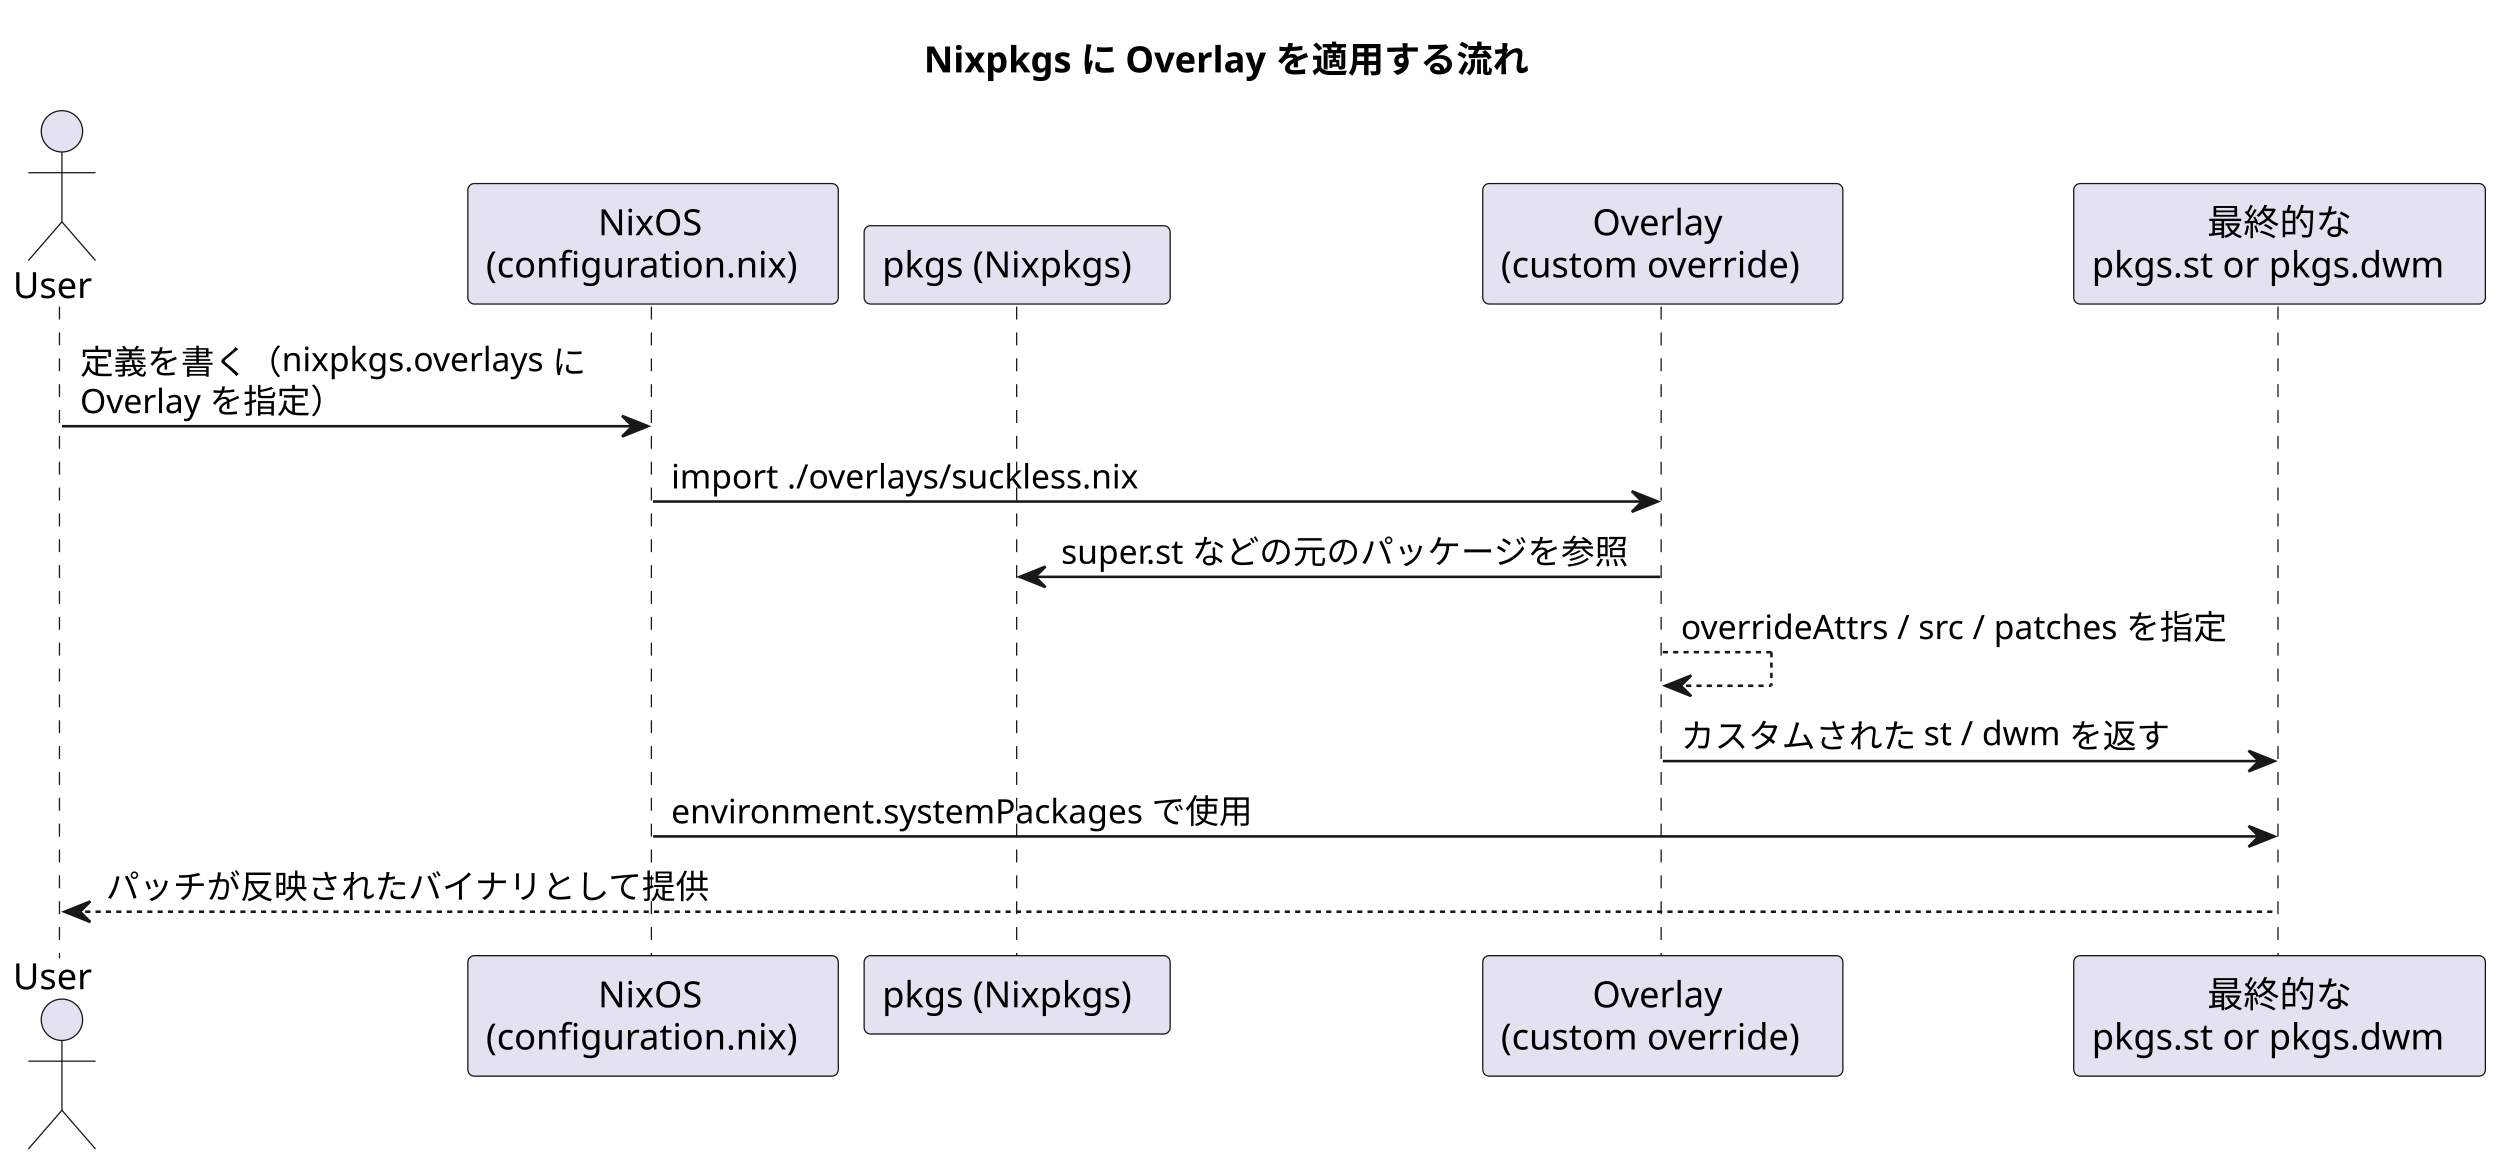
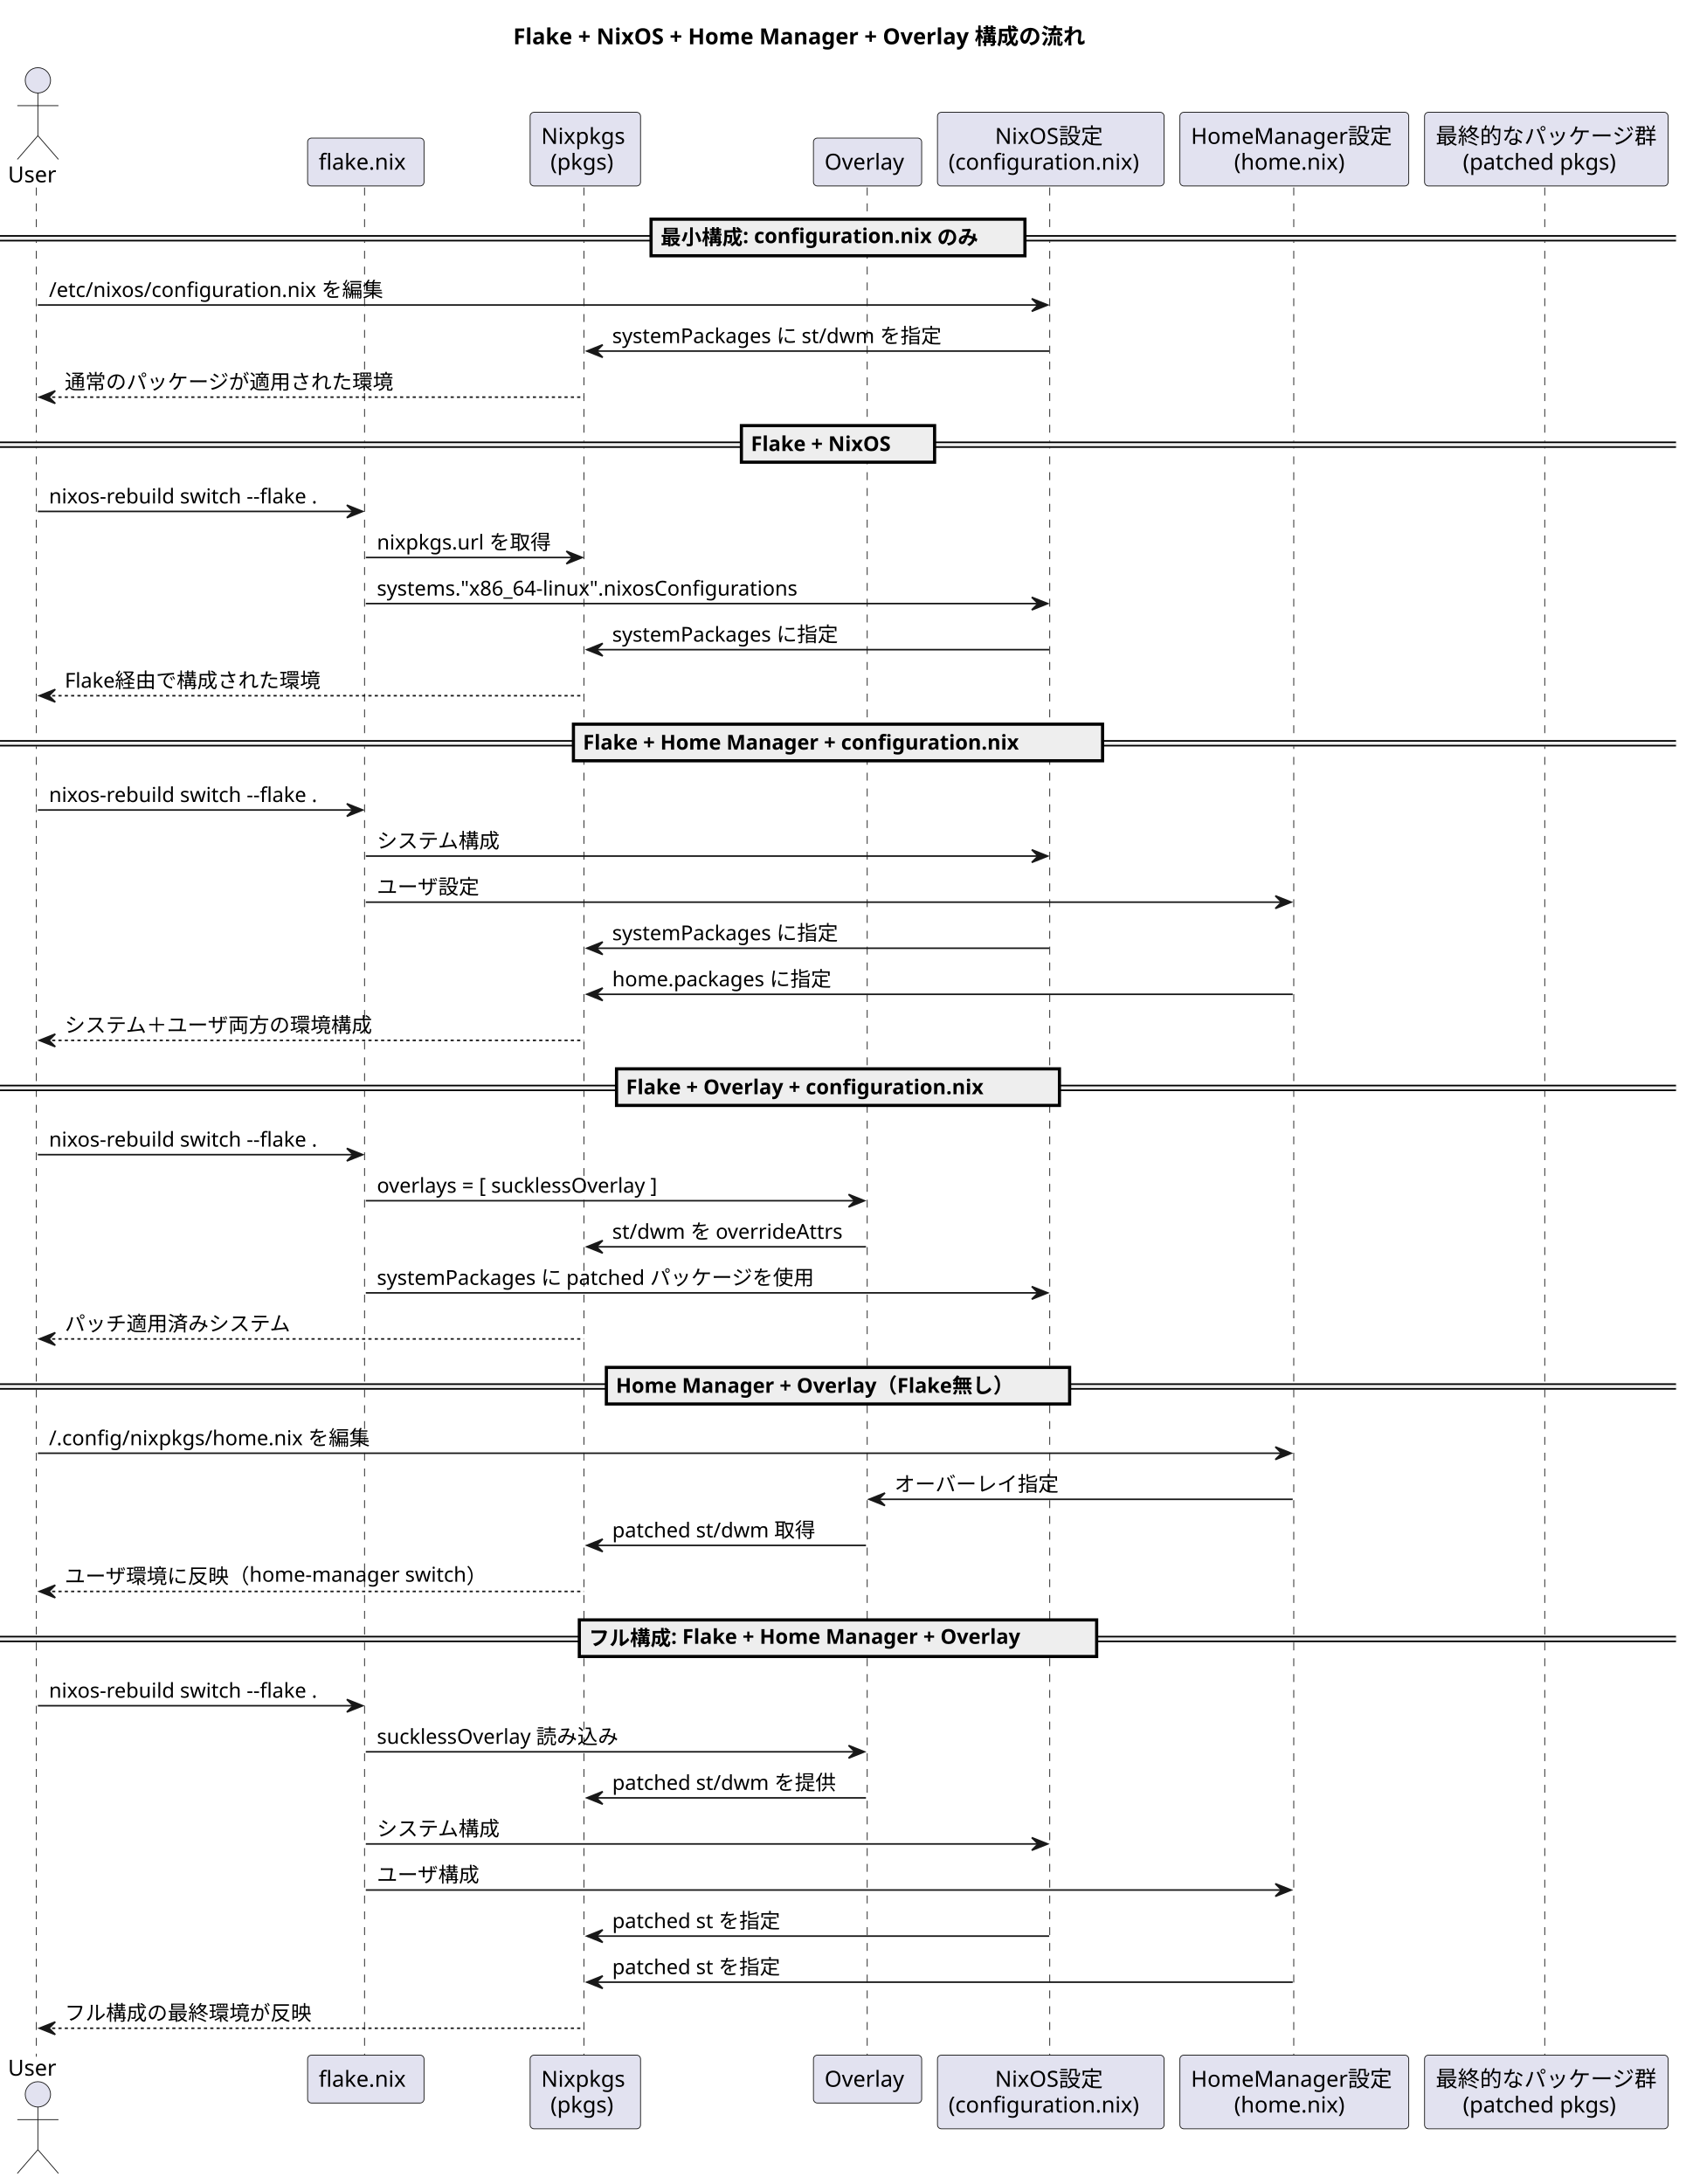
- <svg xmlns="http://www.w3.org/2000/svg" contentStyleType="text/css" data-diagram-type="SEQUENCE" height="451px" preserveAspectRatio="none" style="width:967px;height:451px;background:#FFFFFF;" version="1.1" viewBox="0 0 967 451" width="967px" zoomAndPan="magnify">
+ <svg xmlns="http://www.w3.org/2000/svg" contentStyleType="text/css" data-diagram-type="SEQUENCE" height="1381px" preserveAspectRatio="none" style="width:1066px;height:1381px;background:#FFFFFF;" version="1.1" viewBox="0 0 1066 1381" width="1066px" zoomAndPan="magnify">
  <defs />
  <g>
-     <text fill="#000000" font-family="sans-serif" font-size="14" font-weight="bold" lengthAdjust="spacing" textLength="250.653" x="357.349" y="27.995">Nixpkgs に Overlay を適用する流れ</text>
-     <g>
-       <rect fill="#000000" fill-opacity="0" height="252.062" width="8" x="19.955" y="118.594" />
-       <line style="stroke:#181818;stroke-width:0.5;stroke-dasharray:5.0,5.0;" x1="23" x2="23" y1="118.594" y2="370.656" />
-     </g>
-     <g>
-       <rect fill="#000000" fill-opacity="0" height="252.062" width="8" x="248.604" y="118.594" />
-       <line style="stroke:#181818;stroke-width:0.5;stroke-dasharray:5.0,5.0;" x1="251.96" x2="251.96" y1="118.594" y2="370.656" />
-     </g>
-     <g>
-       <rect fill="#000000" fill-opacity="0" height="252.062" width="8" x="389.433" y="118.594" />
-       <line style="stroke:#181818;stroke-width:0.5;stroke-dasharray:5.0,5.0;" x1="393.248" x2="393.248" y1="118.594" y2="370.656" />
-     </g>
-     <g>
-       <rect fill="#000000" fill-opacity="0" height="252.062" width="8" x="639.175" y="118.594" />
-       <line style="stroke:#181818;stroke-width:0.5;stroke-dasharray:5.0,5.0;" x1="642.527" x2="642.527" y1="118.594" y2="370.656" />
-     </g>
-     <g>
-       <rect fill="#000000" fill-opacity="0" height="252.062" width="8" x="877.736" y="118.594" />
-       <line style="stroke:#181818;stroke-width:0.5;stroke-dasharray:5.0,5.0;" x1="881.121" x2="881.121" y1="118.594" y2="370.656" />
+     <text fill="#000000" font-family="sans-serif" font-size="14" font-weight="bold" lengthAdjust="spacing" textLength="409.76" x="324.523" y="27.995">Flake + NixOS + Home Manager + Overlay 構成の流れ</text>
+     <g>
+       <rect fill="#000000" fill-opacity="0" height="1181.914" width="8" x="19.955" y="118.594" />
+       <line style="stroke:#181818;stroke-width:0.5;stroke-dasharray:5.0,5.0;" x1="23" x2="23" y1="118.594" y2="1300.508" />
+     </g>
+     <g>
+       <rect fill="#000000" fill-opacity="0" height="1181.914" width="8" x="227.32" y="118.594" />
+       <line style="stroke:#181818;stroke-width:0.5;stroke-dasharray:5.0,5.0;" x1="230.512" x2="230.512" y1="118.594" y2="1300.508" />
+     </g>
+     <g>
+       <rect fill="#000000" fill-opacity="0" height="1181.914" width="8" x="366.13" y="118.594" />
+       <line style="stroke:#181818;stroke-width:0.5;stroke-dasharray:5.0,5.0;" x1="369.219" x2="369.219" y1="118.594" y2="1300.508" />
+     </g>
+     <g>
+       <rect fill="#000000" fill-opacity="0" height="1181.914" width="8" x="544.594" y="118.594" />
+       <line style="stroke:#181818;stroke-width:0.5;stroke-dasharray:5.0,5.0;" x1="548.38" x2="548.38" y1="118.594" y2="1300.508" />
+     </g>
+     <g>
+       <rect fill="#000000" fill-opacity="0" height="1181.914" width="8" x="660.452" y="118.594" />
+       <line style="stroke:#181818;stroke-width:0.5;stroke-dasharray:5.0,5.0;" x1="663.808" x2="663.808" y1="118.594" y2="1300.508" />
+     </g>
+     <g>
+       <rect fill="#000000" fill-opacity="0" height="1181.914" width="8" x="814.451" y="118.594" />
+       <line style="stroke:#181818;stroke-width:0.5;stroke-dasharray:5.0,5.0;" x1="818.096" x2="818.096" y1="118.594" y2="1300.508" />
+     </g>
+     <g>
+       <rect fill="#000000" fill-opacity="0" height="1181.914" width="8" x="973.805" y="118.594" />
+       <line style="stroke:#181818;stroke-width:0.5;stroke-dasharray:5.0,5.0;" x1="976.806" x2="976.806" y1="118.594" y2="1300.508" />
    </g>
    <g class="participant participant-head" data-participant="User">
      <text fill="#000000" font-family="sans-serif" font-size="14" lengthAdjust="spacing" textLength="31.91" x="5" y="115.292">User</text>
      <ellipse cx="23.955" cy="50.797" fill="#E2E2F0" rx="8" ry="8" style="stroke:#181818;stroke-width:0.5;" />
      <path d="M23.955,58.797 L23.955,85.797 M10.955,66.797 L36.955,66.797 M23.955,85.797 L10.955,100.797 M23.955,85.797 L36.955,100.797" fill="none" style="stroke:#181818;stroke-width:0.5;" />
    </g>
    <g class="participant participant-tail" data-participant="User">
-       <text fill="#000000" font-family="sans-serif" font-size="14" lengthAdjust="spacing" textLength="31.91" x="5" y="382.651">User</text>
-       <ellipse cx="23.955" cy="394.453" fill="#E2E2F0" rx="8" ry="8" style="stroke:#181818;stroke-width:0.5;" />
-       <path d="M23.955,402.453 L23.955,429.453 M10.955,410.453 L36.955,410.453 M23.955,429.453 L10.955,444.453 M23.955,429.453 L36.955,444.453" fill="none" style="stroke:#181818;stroke-width:0.5;" />
-     </g>
-     <g class="participant participant-head" data-participant="Config">
-       <rect fill="#E2E2F0" height="46.594" rx="2.5" ry="2.5" style="stroke:#181818;stroke-width:0.5;" width="143.288" x="180.96" y="71" />
-       <text fill="#000000" font-family="sans-serif" font-size="14" lengthAdjust="spacing" textLength="42.554" x="231.327" y="90.995">NixOS</text>
-       <text fill="#000000" font-family="sans-serif" font-size="14" lengthAdjust="spacing" textLength="129.288" x="187.96" y="107.292">(configuration.nix)</text>
-     </g>
-     <g class="participant participant-tail" data-participant="Config">
-       <rect fill="#E2E2F0" height="46.594" rx="2.5" ry="2.5" style="stroke:#181818;stroke-width:0.5;" width="143.288" x="180.96" y="369.656" />
-       <text fill="#000000" font-family="sans-serif" font-size="14" lengthAdjust="spacing" textLength="42.554" x="231.327" y="389.651">NixOS</text>
-       <text fill="#000000" font-family="sans-serif" font-size="14" lengthAdjust="spacing" textLength="129.288" x="187.96" y="405.948">(configuration.nix)</text>
+       <text fill="#000000" font-family="sans-serif" font-size="14" lengthAdjust="spacing" textLength="31.91" x="5" y="1312.503">User</text>
+       <ellipse cx="23.955" cy="1324.305" fill="#E2E2F0" rx="8" ry="8" style="stroke:#181818;stroke-width:0.5;" />
+       <path d="M23.955,1332.305 L23.955,1359.305 M10.955,1340.305 L36.955,1340.305 M23.955,1359.305 L10.955,1374.305 M23.955,1359.305 L36.955,1374.305" fill="none" style="stroke:#181818;stroke-width:0.5;" />
+     </g>
+     <g class="participant participant-head" data-participant="Flake">
+       <rect fill="#E2E2F0" height="30.297" rx="2.5" ry="2.5" style="stroke:#181818;stroke-width:0.5;" width="73.616" x="194.512" y="87.297" />
+       <text fill="#000000" font-family="sans-serif" font-size="14" lengthAdjust="spacing" textLength="59.616" x="201.512" y="107.292">flake.nix</text>
+     </g>
+     <g class="participant participant-tail" data-participant="Flake">
+       <rect fill="#E2E2F0" height="30.297" rx="2.5" ry="2.5" style="stroke:#181818;stroke-width:0.5;" width="73.616" x="194.512" y="1299.508" />
+       <text fill="#000000" font-family="sans-serif" font-size="14" lengthAdjust="spacing" textLength="59.616" x="201.512" y="1319.503">flake.nix</text>
    </g>
    <g class="participant participant-head" data-participant="Pkgs">
-       <rect fill="#E2E2F0" height="30.297" rx="2.5" ry="2.5" style="stroke:#181818;stroke-width:0.5;" width="118.371" x="334.248" y="87.297" />
-       <text fill="#000000" font-family="sans-serif" font-size="14" lengthAdjust="spacing" textLength="104.371" x="341.248" y="107.292">pkgs (Nixpkgs)</text>
+       <rect fill="#E2E2F0" height="46.594" rx="2.5" ry="2.5" style="stroke:#181818;stroke-width:0.5;" width="69.822" x="335.219" y="71" />
+       <text fill="#000000" font-family="sans-serif" font-size="14" lengthAdjust="spacing" textLength="55.822" x="342.219" y="90.995">Nixpkgs</text>
+       <text fill="#000000" font-family="sans-serif" font-size="14" lengthAdjust="spacing" textLength="44.099" x="348.081" y="107.292">(pkgs)</text>
    </g>
    <g class="participant participant-tail" data-participant="Pkgs">
-       <rect fill="#E2E2F0" height="30.297" rx="2.5" ry="2.5" style="stroke:#181818;stroke-width:0.5;" width="118.371" x="334.248" y="369.656" />
-       <text fill="#000000" font-family="sans-serif" font-size="14" lengthAdjust="spacing" textLength="104.371" x="341.248" y="389.651">pkgs (Nixpkgs)</text>
+       <rect fill="#E2E2F0" height="46.594" rx="2.5" ry="2.5" style="stroke:#181818;stroke-width:0.5;" width="69.822" x="335.219" y="1299.508" />
+       <text fill="#000000" font-family="sans-serif" font-size="14" lengthAdjust="spacing" textLength="55.822" x="342.219" y="1319.503">Nixpkgs</text>
+       <text fill="#000000" font-family="sans-serif" font-size="14" lengthAdjust="spacing" textLength="44.099" x="348.081" y="1335.8">(pkgs)</text>
    </g>
    <g class="participant participant-head" data-participant="Overlay">
-       <rect fill="#E2E2F0" height="46.594" rx="2.5" ry="2.5" style="stroke:#181818;stroke-width:0.5;" width="139.296" x="573.527" y="71" />
-       <text fill="#000000" font-family="sans-serif" font-size="14" lengthAdjust="spacing" textLength="54.428" x="615.961" y="90.995">Overlay</text>
-       <text fill="#000000" font-family="sans-serif" font-size="14" lengthAdjust="spacing" textLength="125.296" x="580.527" y="107.292">(custom override)</text>
+       <rect fill="#E2E2F0" height="30.297" rx="2.5" ry="2.5" style="stroke:#181818;stroke-width:0.5;" width="68.428" x="514.38" y="87.297" />
+       <text fill="#000000" font-family="sans-serif" font-size="14" lengthAdjust="spacing" textLength="54.428" x="521.38" y="107.292">Overlay</text>
    </g>
    <g class="participant participant-tail" data-participant="Overlay">
-       <rect fill="#E2E2F0" height="46.594" rx="2.5" ry="2.5" style="stroke:#181818;stroke-width:0.5;" width="139.296" x="573.527" y="369.656" />
-       <text fill="#000000" font-family="sans-serif" font-size="14" lengthAdjust="spacing" textLength="54.428" x="615.961" y="389.651">Overlay</text>
-       <text fill="#000000" font-family="sans-serif" font-size="14" lengthAdjust="spacing" textLength="125.296" x="580.527" y="405.948">(custom override)</text>
+       <rect fill="#E2E2F0" height="30.297" rx="2.5" ry="2.5" style="stroke:#181818;stroke-width:0.5;" width="68.428" x="514.38" y="1299.508" />
+       <text fill="#000000" font-family="sans-serif" font-size="14" lengthAdjust="spacing" textLength="54.428" x="521.38" y="1319.503">Overlay</text>
+     </g>
+     <g class="participant participant-head" data-participant="NixOSConfig">
+       <rect fill="#E2E2F0" height="46.594" rx="2.5" ry="2.5" style="stroke:#181818;stroke-width:0.5;" width="143.288" x="592.808" y="71" />
+       <text fill="#000000" font-family="sans-serif" font-size="14" lengthAdjust="spacing" textLength="70.554" x="629.175" y="90.995">NixOS設定</text>
+       <text fill="#000000" font-family="sans-serif" font-size="14" lengthAdjust="spacing" textLength="129.288" x="599.808" y="107.292">(configuration.nix)</text>
+     </g>
+     <g class="participant participant-tail" data-participant="NixOSConfig">
+       <rect fill="#E2E2F0" height="46.594" rx="2.5" ry="2.5" style="stroke:#181818;stroke-width:0.5;" width="143.288" x="592.808" y="1299.508" />
+       <text fill="#000000" font-family="sans-serif" font-size="14" lengthAdjust="spacing" textLength="70.554" x="629.175" y="1319.503">NixOS設定</text>
+       <text fill="#000000" font-family="sans-serif" font-size="14" lengthAdjust="spacing" textLength="129.288" x="599.808" y="1335.8">(configuration.nix)</text>
+     </g>
+     <g class="participant participant-head" data-participant="HMConfig">
+       <rect fill="#E2E2F0" height="46.594" rx="2.5" ry="2.5" style="stroke:#181818;stroke-width:0.5;" width="144.71" x="746.096" y="71" />
+       <text fill="#000000" font-family="sans-serif" font-size="14" lengthAdjust="spacing" textLength="130.71" x="753.096" y="90.995">HomeManager設定</text>
+       <text fill="#000000" font-family="sans-serif" font-size="14" lengthAdjust="spacing" textLength="76.111" x="780.395" y="107.292">(home.nix)</text>
+     </g>
+     <g class="participant participant-tail" data-participant="HMConfig">
+       <rect fill="#E2E2F0" height="46.594" rx="2.5" ry="2.5" style="stroke:#181818;stroke-width:0.5;" width="144.71" x="746.096" y="1299.508" />
+       <text fill="#000000" font-family="sans-serif" font-size="14" lengthAdjust="spacing" textLength="130.71" x="753.096" y="1319.503">HomeManager設定</text>
+       <text fill="#000000" font-family="sans-serif" font-size="14" lengthAdjust="spacing" textLength="76.111" x="780.395" y="1335.8">(home.nix)</text>
    </g>
    <g class="participant participant-head" data-participant="FinalPkgs">
-       <rect fill="#E2E2F0" height="46.594" rx="2.5" ry="2.5" style="stroke:#181818;stroke-width:0.5;" width="159.23" x="802.121" y="71" />
-       <text fill="#000000" font-family="sans-serif" font-size="14" lengthAdjust="spacing" textLength="56" x="853.736" y="90.995">最終的な</text>
-       <text fill="#000000" font-family="sans-serif" font-size="14" lengthAdjust="spacing" textLength="145.23" x="809.121" y="107.292">pkgs.st or pkgs.dwm</text>
+       <rect fill="#E2E2F0" height="46.594" rx="2.5" ry="2.5" style="stroke:#181818;stroke-width:0.5;" width="153.999" x="900.806" y="71" />
+       <text fill="#000000" font-family="sans-serif" font-size="14" lengthAdjust="spacing" textLength="139.999" x="907.806" y="90.995">最終的なパッケージ群</text>
+       <text fill="#000000" font-family="sans-serif" font-size="14" lengthAdjust="spacing" textLength="105.574" x="925.018" y="107.292">(patched pkgs)</text>
    </g>
    <g class="participant participant-tail" data-participant="FinalPkgs">
-       <rect fill="#E2E2F0" height="46.594" rx="2.5" ry="2.5" style="stroke:#181818;stroke-width:0.5;" width="159.23" x="802.121" y="369.656" />
-       <text fill="#000000" font-family="sans-serif" font-size="14" lengthAdjust="spacing" textLength="56" x="853.736" y="389.651">最終的な</text>
-       <text fill="#000000" font-family="sans-serif" font-size="14" lengthAdjust="spacing" textLength="145.23" x="809.121" y="405.948">pkgs.st or pkgs.dwm</text>
-     </g>
-     <g class="message" data-participant-1="User" data-participant-2="Config">
-       <polygon fill="#181818" points="240.604,160.859,250.604,164.859,240.604,168.859,244.604,164.859" style="stroke:#181818;stroke-width:1;" />
-       <line style="stroke:#181818;stroke-width:1;" x1="23.955" x2="246.604" y1="164.859" y2="164.859" />
-       <text fill="#000000" font-family="sans-serif" font-size="13" lengthAdjust="spacing" textLength="204.649" x="30.955" y="144.661">定義を書く（nixpkgs.overlays に</text>
-       <text fill="#000000" font-family="sans-serif" font-size="13" lengthAdjust="spacing" textLength="106.672" x="30.955" y="159.793">Overlay を指定）</text>
-     </g>
-     <g class="message" data-participant-1="Config" data-participant-2="Overlay">
-       <polygon fill="#181818" points="631.175,189.992,641.175,193.992,631.175,197.992,635.175,193.992" style="stroke:#181818;stroke-width:1;" />
-       <line style="stroke:#181818;stroke-width:1;" x1="252.604" x2="637.175" y1="193.992" y2="193.992" />
-       <text fill="#000000" font-family="sans-serif" font-size="13" lengthAdjust="spacing" textLength="193.502" x="259.604" y="188.926">import ./overlays/suckless.nix</text>
+       <rect fill="#E2E2F0" height="46.594" rx="2.5" ry="2.5" style="stroke:#181818;stroke-width:0.5;" width="153.999" x="900.806" y="1299.508" />
+       <text fill="#000000" font-family="sans-serif" font-size="14" lengthAdjust="spacing" textLength="139.999" x="907.806" y="1319.503">最終的なパッケージ群</text>
+       <text fill="#000000" font-family="sans-serif" font-size="14" lengthAdjust="spacing" textLength="105.574" x="925.018" y="1335.8">(patched pkgs)</text>
+     </g>
+     <rect fill="#EEEEEE" height="3" style="stroke:#EEEEEE;stroke-width:1;" width="1059.805" x="0" y="149.16" />
+     <line style="stroke:#000000;stroke-width:1;" x1="0" x2="1059.805" y1="149.16" y2="149.16" />
+     <line style="stroke:#000000;stroke-width:1;" x1="0" x2="1059.805" y1="152.16" y2="152.16" />
+     <rect fill="#EEEEEE" height="23.133" style="stroke:#000000;stroke-width:2;" width="236.416" x="411.695" y="138.594" />
+     <text fill="#000000" font-family="sans-serif" font-size="13" font-weight="bold" lengthAdjust="spacing" textLength="217.89" x="417.695" y="154.661">最小構成: configuration.nix のみ</text>
+     <g class="message" data-participant-1="User" data-participant-2="NixOSConfig">
+       <polygon fill="#181818" points="652.452,188.859,662.452,192.859,652.452,196.859,656.452,192.859" style="stroke:#181818;stroke-width:1;" />
+       <line style="stroke:#181818;stroke-width:1;" x1="23.955" x2="658.452" y1="192.859" y2="192.859" />
+       <text fill="#000000" font-family="sans-serif" font-size="13" lengthAdjust="spacing" textLength="220.695" x="30.955" y="187.793">/etc/nixos/configuration.nix を編集</text>
+     </g>
+     <g class="message" data-participant-1="NixOSConfig" data-participant-2="Pkgs">
+       <polygon fill="#181818" points="381.13,217.992,371.13,221.992,381.13,225.992,377.13,221.992" style="stroke:#181818;stroke-width:1;" />
+       <line style="stroke:#181818;stroke-width:1;" x1="375.13" x2="663.452" y1="221.992" y2="221.992" />
+       <text fill="#000000" font-family="sans-serif" font-size="13" lengthAdjust="spacing" textLength="220.664" x="387.13" y="216.926">systemPackages に st/dwm を指定</text>
+     </g>
+     <g class="message" data-participant-1="Pkgs" data-participant-2="User">
+       <polygon fill="#181818" points="34.955,247.125,24.955,251.125,34.955,255.125,30.955,251.125" style="stroke:#181818;stroke-width:1;" />
+       <line style="stroke:#181818;stroke-width:1;stroke-dasharray:2.0,2.0;" x1="28.955" x2="369.13" y1="251.125" y2="251.125" />
+       <text fill="#000000" font-family="sans-serif" font-size="13" lengthAdjust="spacing" textLength="208" x="40.955" y="246.059">通常のパッケージが適用された環境</text>
+     </g>
+     <rect fill="#EEEEEE" height="3" style="stroke:#EEEEEE;stroke-width:1;" width="1059.805" x="0" y="279.691" />
+     <line style="stroke:#000000;stroke-width:1;" x1="0" x2="1059.805" y1="279.691" y2="279.691" />
+     <line style="stroke:#000000;stroke-width:1;" x1="0" x2="1059.805" y1="282.691" y2="282.691" />
+     <rect fill="#EEEEEE" height="23.133" style="stroke:#000000;stroke-width:2;" width="122.177" x="468.814" y="269.125" />
+     <text fill="#000000" font-family="sans-serif" font-size="13" font-weight="bold" lengthAdjust="spacing" textLength="103.651" x="474.814" y="285.192">Flake + NixOS</text>
+     <g class="message" data-participant-1="User" data-participant-2="Flake">
+       <polygon fill="#181818" points="219.32,319.391,229.32,323.391,219.32,327.391,223.32,323.391" style="stroke:#181818;stroke-width:1;" />
+       <line style="stroke:#181818;stroke-width:1;" x1="23.955" x2="225.32" y1="323.391" y2="323.391" />
+       <text fill="#000000" font-family="sans-serif" font-size="13" lengthAdjust="spacing" textLength="183.365" x="30.955" y="318.325">nixos-rebuild switch --flake .</text>
+     </g>
+     <g class="message" data-participant-1="Flake" data-participant-2="Pkgs">
+       <polygon fill="#181818" points="358.13,348.523,368.13,352.523,358.13,356.523,362.13,352.523" style="stroke:#181818;stroke-width:1;" />
+       <line style="stroke:#181818;stroke-width:1;" x1="231.32" x2="364.13" y1="352.523" y2="352.523" />
+       <text fill="#000000" font-family="sans-serif" font-size="13" lengthAdjust="spacing" textLength="114.81" x="238.32" y="347.457">nixpkgs.url を取得</text>
+     </g>
+     <g class="message" data-participant-1="Flake" data-participant-2="NixOSConfig">
+       <polygon fill="#181818" points="652.452,377.656,662.452,381.656,652.452,385.656,656.452,381.656" style="stroke:#181818;stroke-width:1;" />
+       <line style="stroke:#181818;stroke-width:1;" x1="231.32" x2="658.452" y1="381.656" y2="381.656" />
+       <text fill="#000000" font-family="sans-serif" font-size="13" lengthAdjust="spacing" textLength="286.565" x="238.32" y="376.59">systems."x86_64-linux".nixosConfigurations</text>
+     </g>
+     <g class="message" data-participant-1="NixOSConfig" data-participant-2="Pkgs">
+       <polygon fill="#181818" points="381.13,406.789,371.13,410.789,381.13,414.789,377.13,410.789" style="stroke:#181818;stroke-width:1;" />
+       <line style="stroke:#181818;stroke-width:1;" x1="375.13" x2="663.452" y1="410.789" y2="410.789" />
+       <text fill="#000000" font-family="sans-serif" font-size="13" lengthAdjust="spacing" textLength="151.601" x="387.13" y="405.723">systemPackages に指定</text>
+     </g>
+     <g class="message" data-participant-1="Pkgs" data-participant-2="User">
+       <polygon fill="#181818" points="34.955,435.922,24.955,439.922,34.955,443.922,30.955,439.922" style="stroke:#181818;stroke-width:1;" />
+       <line style="stroke:#181818;stroke-width:1;stroke-dasharray:2.0,2.0;" x1="28.955" x2="369.13" y1="439.922" y2="439.922" />
+       <text fill="#000000" font-family="sans-serif" font-size="13" lengthAdjust="spacing" textLength="164.582" x="40.955" y="434.856">Flake経由で構成された環境</text>
+     </g>
+     <rect fill="#EEEEEE" height="3" style="stroke:#EEEEEE;stroke-width:1;" width="1059.805" x="0" y="468.488" />
+     <line style="stroke:#000000;stroke-width:1;" x1="0" x2="1059.805" y1="468.488" y2="468.488" />
+     <line style="stroke:#000000;stroke-width:1;" x1="0" x2="1059.805" y1="471.488" y2="471.488" />
+     <rect fill="#EEEEEE" height="23.133" style="stroke:#000000;stroke-width:2;" width="334.595" x="362.605" y="457.922" />
+     <text fill="#000000" font-family="sans-serif" font-size="13" font-weight="bold" lengthAdjust="spacing" textLength="316.069" x="368.605" y="473.989">Flake + Home Manager + configuration.nix</text>
+     <g class="message" data-participant-1="User" data-participant-2="Flake">
+       <polygon fill="#181818" points="219.32,508.188,229.32,512.188,219.32,516.188,223.32,512.188" style="stroke:#181818;stroke-width:1;" />
+       <line style="stroke:#181818;stroke-width:1;" x1="23.955" x2="225.32" y1="512.188" y2="512.188" />
+       <text fill="#000000" font-family="sans-serif" font-size="13" lengthAdjust="spacing" textLength="183.365" x="30.955" y="507.122">nixos-rebuild switch --flake .</text>
+     </g>
+     <g class="message" data-participant-1="Flake" data-participant-2="NixOSConfig">
+       <polygon fill="#181818" points="652.452,537.32,662.452,541.32,652.452,545.32,656.452,541.32" style="stroke:#181818;stroke-width:1;" />
+       <line style="stroke:#181818;stroke-width:1;" x1="231.32" x2="658.452" y1="541.32" y2="541.32" />
+       <text fill="#000000" font-family="sans-serif" font-size="13" lengthAdjust="spacing" textLength="78" x="238.32" y="536.254">システム構成</text>
+     </g>
+     <g class="message" data-participant-1="Flake" data-participant-2="HMConfig">
+       <polygon fill="#181818" points="806.451,566.453,816.451,570.453,806.451,574.453,810.451,570.453" style="stroke:#181818;stroke-width:1;" />
+       <line style="stroke:#181818;stroke-width:1;" x1="231.32" x2="812.451" y1="570.453" y2="570.453" />
+       <text fill="#000000" font-family="sans-serif" font-size="13" lengthAdjust="spacing" textLength="65" x="238.32" y="565.387">ユーザ設定</text>
+     </g>
+     <g class="message" data-participant-1="NixOSConfig" data-participant-2="Pkgs">
+       <polygon fill="#181818" points="381.13,595.586,371.13,599.586,381.13,603.586,377.13,599.586" style="stroke:#181818;stroke-width:1;" />
+       <line style="stroke:#181818;stroke-width:1;" x1="375.13" x2="663.452" y1="599.586" y2="599.586" />
+       <text fill="#000000" font-family="sans-serif" font-size="13" lengthAdjust="spacing" textLength="151.601" x="387.13" y="594.52">systemPackages に指定</text>
+     </g>
+     <g class="message" data-participant-1="HMConfig" data-participant-2="Pkgs">
+       <polygon fill="#181818" points="381.13,624.719,371.13,628.719,381.13,632.719,377.13,628.719" style="stroke:#181818;stroke-width:1;" />
+       <line style="stroke:#181818;stroke-width:1;" x1="375.13" x2="817.451" y1="628.719" y2="628.719" />
+       <text fill="#000000" font-family="sans-serif" font-size="13" lengthAdjust="spacing" textLength="146.002" x="387.13" y="623.653">home.packages に指定</text>
+     </g>
+     <g class="message" data-participant-1="Pkgs" data-participant-2="User">
+       <polygon fill="#181818" points="34.955,653.852,24.955,657.852,34.955,661.852,30.955,657.852" style="stroke:#181818;stroke-width:1;" />
+       <line style="stroke:#181818;stroke-width:1;stroke-dasharray:2.0,2.0;" x1="28.955" x2="369.13" y1="657.852" y2="657.852" />
+       <text fill="#000000" font-family="sans-serif" font-size="13" lengthAdjust="spacing" textLength="195" x="40.955" y="652.786">システム＋ユーザ両方の環境構成</text>
+     </g>
+     <rect fill="#EEEEEE" height="3" style="stroke:#EEEEEE;stroke-width:1;" width="1059.805" x="0" y="686.418" />
+     <line style="stroke:#000000;stroke-width:1;" x1="0" x2="1059.805" y1="686.418" y2="686.418" />
+     <line style="stroke:#000000;stroke-width:1;" x1="0" x2="1059.805" y1="689.418" y2="689.418" />
+     <rect fill="#EEEEEE" height="23.133" style="stroke:#000000;stroke-width:2;" width="280.081" x="389.862" y="675.852" />
+     <text fill="#000000" font-family="sans-serif" font-size="13" font-weight="bold" lengthAdjust="spacing" textLength="261.555" x="395.862" y="691.918">Flake + Overlay + configuration.nix</text>
+     <g class="message" data-participant-1="User" data-participant-2="Flake">
+       <polygon fill="#181818" points="219.32,726.117,229.32,730.117,219.32,734.117,223.32,730.117" style="stroke:#181818;stroke-width:1;" />
+       <line style="stroke:#181818;stroke-width:1;" x1="23.955" x2="225.32" y1="730.117" y2="730.117" />
+       <text fill="#000000" font-family="sans-serif" font-size="13" lengthAdjust="spacing" textLength="183.365" x="30.955" y="725.051">nixos-rebuild switch --flake .</text>
+     </g>
+     <g class="message" data-participant-1="Flake" data-participant-2="Overlay">
+       <polygon fill="#181818" points="536.594,755.25,546.594,759.25,536.594,763.25,540.594,759.25" style="stroke:#181818;stroke-width:1;" />
+       <line style="stroke:#181818;stroke-width:1;" x1="231.32" x2="542.594" y1="759.25" y2="759.25" />
+       <text fill="#000000" font-family="sans-serif" font-size="13" lengthAdjust="spacing" textLength="197.983" x="238.32" y="754.184">overlays = [ sucklessOverlay ]</text>
    </g>
    <g class="message" data-participant-1="Overlay" data-participant-2="Pkgs">
-       <polygon fill="#181818" points="404.433,219.125,394.433,223.125,404.433,227.125,400.433,223.125" style="stroke:#181818;stroke-width:1;" />
-       <line style="stroke:#181818;stroke-width:1;" x1="398.433" x2="642.175" y1="223.125" y2="223.125" />
-       <text fill="#000000" font-family="sans-serif" font-size="13" lengthAdjust="spacing" textLength="225.742" x="410.433" y="218.059">super.st などの元のパッケージを参照</text>
-     </g>
-     <g class="message" data-participant-1="Overlay" data-participant-2="Overlay">
-       <line style="stroke:#181818;stroke-width:1;stroke-dasharray:2.0,2.0;" x1="643.175" x2="685.175" y1="252.258" y2="252.258" />
-       <line style="stroke:#181818;stroke-width:1;stroke-dasharray:2.0,2.0;" x1="685.175" x2="685.175" y1="252.258" y2="265.258" />
-       <line style="stroke:#181818;stroke-width:1;stroke-dasharray:2.0,2.0;" x1="644.175" x2="685.175" y1="265.258" y2="265.258" />
-       <polygon fill="#181818" points="654.175,261.258,644.175,265.258,654.175,269.258,650.175,265.258" style="stroke:#181818;stroke-width:1;" />
-       <text fill="#000000" font-family="sans-serif" font-size="13" lengthAdjust="spacing" textLength="224.561" x="650.175" y="247.192">overrideAttrs / src / patches を指定</text>
-     </g>
-     <g class="message" data-participant-1="Overlay" data-participant-2="FinalPkgs">
-       <polygon fill="#181818" points="869.736,290.391,879.736,294.391,869.736,298.391,873.736,294.391" style="stroke:#181818;stroke-width:1;" />
-       <line style="stroke:#181818;stroke-width:1;" x1="643.175" x2="875.736" y1="294.391" y2="294.391" />
-       <text fill="#000000" font-family="sans-serif" font-size="13" lengthAdjust="spacing" textLength="194.327" x="650.175" y="289.325">カスタムされた st / dwm を返す</text>
-     </g>
-     <g class="message" data-participant-1="Config" data-participant-2="FinalPkgs">
-       <polygon fill="#181818" points="869.736,319.523,879.736,323.523,869.736,327.523,873.736,323.523" style="stroke:#181818;stroke-width:1;" />
-       <line style="stroke:#181818;stroke-width:1;" x1="252.604" x2="875.736" y1="323.523" y2="323.523" />
-       <text fill="#000000" font-family="sans-serif" font-size="13" lengthAdjust="spacing" textLength="238.812" x="259.604" y="318.457">environment.systemPackages で使用</text>
-     </g>
-     <g class="message" data-participant-1="FinalPkgs" data-participant-2="User">
-       <polygon fill="#181818" points="34.955,348.656,24.955,352.656,34.955,356.656,30.955,352.656" style="stroke:#181818;stroke-width:1;" />
-       <line style="stroke:#181818;stroke-width:1;stroke-dasharray:2.0,2.0;" x1="28.955" x2="880.736" y1="352.656" y2="352.656" />
-       <text fill="#000000" font-family="sans-serif" font-size="13" lengthAdjust="spacing" textLength="234" x="40.955" y="347.59">パッチが反映されたバイナリとして提供</text>
+       <polygon fill="#181818" points="381.13,784.383,371.13,788.383,381.13,792.383,377.13,788.383" style="stroke:#181818;stroke-width:1;" />
+       <line style="stroke:#181818;stroke-width:1;" x1="375.13" x2="547.594" y1="788.383" y2="788.383" />
+       <text fill="#000000" font-family="sans-serif" font-size="13" lengthAdjust="spacing" textLength="154.464" x="387.13" y="783.317">st/dwm を overrideAttrs</text>
+     </g>
+     <g class="message" data-participant-1="Flake" data-participant-2="NixOSConfig">
+       <polygon fill="#181818" points="652.452,813.516,662.452,817.516,652.452,821.516,656.452,817.516" style="stroke:#181818;stroke-width:1;" />
+       <line style="stroke:#181818;stroke-width:1;" x1="231.32" x2="658.452" y1="817.516" y2="817.516" />
+       <text fill="#000000" font-family="sans-serif" font-size="13" lengthAdjust="spacing" textLength="290.818" x="238.32" y="812.45">systemPackages に patched パッケージを使用</text>
+     </g>
+     <g class="message" data-participant-1="Pkgs" data-participant-2="User">
+       <polygon fill="#181818" points="34.955,842.648,24.955,846.648,34.955,850.648,30.955,846.648" style="stroke:#181818;stroke-width:1;" />
+       <line style="stroke:#181818;stroke-width:1;stroke-dasharray:2.0,2.0;" x1="28.955" x2="369.13" y1="846.648" y2="846.648" />
+       <text fill="#000000" font-family="sans-serif" font-size="13" lengthAdjust="spacing" textLength="143" x="40.955" y="841.582">パッチ適用済みシステム</text>
+     </g>
+     <rect fill="#EEEEEE" height="3" style="stroke:#EEEEEE;stroke-width:1;" width="1059.805" x="0" y="875.215" />
+     <line style="stroke:#000000;stroke-width:1;" x1="0" x2="1059.805" y1="875.215" y2="875.215" />
+     <line style="stroke:#000000;stroke-width:1;" x1="0" x2="1059.805" y1="878.215" y2="878.215" />
+     <rect fill="#EEEEEE" height="23.133" style="stroke:#000000;stroke-width:2;" width="292.942" x="383.432" y="864.648" />
+     <text fill="#000000" font-family="sans-serif" font-size="13" font-weight="bold" lengthAdjust="spacing" textLength="278.942" x="389.432" y="880.715">Home Manager + Overlay（Flake無し）</text>
+     <g class="message" data-participant-1="User" data-participant-2="HMConfig">
+       <polygon fill="#181818" points="806.451,914.914,816.451,918.914,806.451,922.914,810.451,918.914" style="stroke:#181818;stroke-width:1;" />
+       <line style="stroke:#181818;stroke-width:1;" x1="23.955" x2="812.451" y1="918.914" y2="918.914" />
+       <text fill="#000000" font-family="sans-serif" font-size="13" lengthAdjust="spacing" textLength="211.066" x="30.955" y="913.848">/.config/nixpkgs/home.nix を編集</text>
+     </g>
+     <g class="message" data-participant-1="HMConfig" data-participant-2="Overlay">
+       <polygon fill="#181818" points="559.594,944.047,549.594,948.047,559.594,952.047,555.594,948.047" style="stroke:#181818;stroke-width:1;" />
+       <line style="stroke:#181818;stroke-width:1;" x1="553.594" x2="817.451" y1="948.047" y2="948.047" />
+       <text fill="#000000" font-family="sans-serif" font-size="13" lengthAdjust="spacing" textLength="104" x="565.594" y="942.981">オーバーレイ指定</text>
+     </g>
+     <g class="message" data-participant-1="Overlay" data-participant-2="Pkgs">
+       <polygon fill="#181818" points="381.13,973.18,371.13,977.18,381.13,981.18,377.13,977.18" style="stroke:#181818;stroke-width:1;" />
+       <line style="stroke:#181818;stroke-width:1;" x1="375.13" x2="547.594" y1="977.18" y2="977.18" />
+       <text fill="#000000" font-family="sans-serif" font-size="13" lengthAdjust="spacing" textLength="135.015" x="387.13" y="972.114">patched st/dwm 取得</text>
+     </g>
+     <g class="message" data-participant-1="Pkgs" data-participant-2="User">
+       <polygon fill="#181818" points="34.955,1002.312,24.955,1006.312,34.955,1010.312,30.955,1006.312" style="stroke:#181818;stroke-width:1;" />
+       <line style="stroke:#181818;stroke-width:1;stroke-dasharray:2.0,2.0;" x1="28.955" x2="369.13" y1="1006.312" y2="1006.312" />
+       <text fill="#000000" font-family="sans-serif" font-size="13" lengthAdjust="spacing" textLength="275.609" x="40.955" y="1001.247">ユーザ環境に反映（home-manager switch）</text>
+     </g>
+     <rect fill="#EEEEEE" height="3" style="stroke:#EEEEEE;stroke-width:1;" width="1059.805" x="0" y="1034.879" />
+     <line style="stroke:#000000;stroke-width:1;" x1="0" x2="1059.805" y1="1034.879" y2="1034.879" />
+     <line style="stroke:#000000;stroke-width:1;" x1="0" x2="1059.805" y1="1037.879" y2="1037.879" />
+     <rect fill="#EEEEEE" height="23.133" style="stroke:#000000;stroke-width:2;" width="327.136" x="366.334" y="1024.312" />
+     <text fill="#000000" font-family="sans-serif" font-size="13" font-weight="bold" lengthAdjust="spacing" textLength="308.61" x="372.334" y="1040.379">フル構成: Flake + Home Manager + Overlay</text>
+     <g class="message" data-participant-1="User" data-participant-2="Flake">
+       <polygon fill="#181818" points="219.32,1074.578,229.32,1078.578,219.32,1082.578,223.32,1078.578" style="stroke:#181818;stroke-width:1;" />
+       <line style="stroke:#181818;stroke-width:1;" x1="23.955" x2="225.32" y1="1078.578" y2="1078.578" />
+       <text fill="#000000" font-family="sans-serif" font-size="13" lengthAdjust="spacing" textLength="183.365" x="30.955" y="1073.512">nixos-rebuild switch --flake .</text>
+     </g>
+     <g class="message" data-participant-1="Flake" data-participant-2="Overlay">
+       <polygon fill="#181818" points="536.594,1103.711,546.594,1107.711,536.594,1111.711,540.594,1107.711" style="stroke:#181818;stroke-width:1;" />
+       <line style="stroke:#181818;stroke-width:1;" x1="231.32" x2="542.594" y1="1107.711" y2="1107.711" />
+       <text fill="#000000" font-family="sans-serif" font-size="13" lengthAdjust="spacing" textLength="161.516" x="238.32" y="1102.645">sucklessOverlay 読み込み</text>
+     </g>
+     <g class="message" data-participant-1="Overlay" data-participant-2="Pkgs">
+       <polygon fill="#181818" points="381.13,1132.844,371.13,1136.844,381.13,1140.844,377.13,1136.844" style="stroke:#181818;stroke-width:1;" />
+       <line style="stroke:#181818;stroke-width:1;" x1="375.13" x2="547.594" y1="1136.844" y2="1136.844" />
+       <text fill="#000000" font-family="sans-serif" font-size="13" lengthAdjust="spacing" textLength="148.015" x="387.13" y="1131.778">patched st/dwm を提供</text>
+     </g>
+     <g class="message" data-participant-1="Flake" data-participant-2="NixOSConfig">
+       <polygon fill="#181818" points="652.452,1161.977,662.452,1165.977,652.452,1169.977,656.452,1165.977" style="stroke:#181818;stroke-width:1;" />
+       <line style="stroke:#181818;stroke-width:1;" x1="231.32" x2="658.452" y1="1165.977" y2="1165.977" />
+       <text fill="#000000" font-family="sans-serif" font-size="13" lengthAdjust="spacing" textLength="78" x="238.32" y="1160.911">システム構成</text>
+     </g>
+     <g class="message" data-participant-1="Flake" data-participant-2="HMConfig">
+       <polygon fill="#181818" points="806.451,1191.109,816.451,1195.109,806.451,1199.109,810.451,1195.109" style="stroke:#181818;stroke-width:1;" />
+       <line style="stroke:#181818;stroke-width:1;" x1="231.32" x2="812.451" y1="1195.109" y2="1195.109" />
+       <text fill="#000000" font-family="sans-serif" font-size="13" lengthAdjust="spacing" textLength="65" x="238.32" y="1190.043">ユーザ構成</text>
+     </g>
+     <g class="message" data-participant-1="NixOSConfig" data-participant-2="Pkgs">
+       <polygon fill="#181818" points="381.13,1220.242,371.13,1224.242,381.13,1228.242,377.13,1224.242" style="stroke:#181818;stroke-width:1;" />
+       <line style="stroke:#181818;stroke-width:1;" x1="375.13" x2="663.452" y1="1224.242" y2="1224.242" />
+       <text fill="#000000" font-family="sans-serif" font-size="13" lengthAdjust="spacing" textLength="112.087" x="387.13" y="1219.176">patched st を指定</text>
+     </g>
+     <g class="message" data-participant-1="HMConfig" data-participant-2="Pkgs">
+       <polygon fill="#181818" points="381.13,1249.375,371.13,1253.375,381.13,1257.375,377.13,1253.375" style="stroke:#181818;stroke-width:1;" />
+       <line style="stroke:#181818;stroke-width:1;" x1="375.13" x2="817.451" y1="1253.375" y2="1253.375" />
+       <text fill="#000000" font-family="sans-serif" font-size="13" lengthAdjust="spacing" textLength="112.087" x="387.13" y="1248.309">patched st を指定</text>
+     </g>
+     <g class="message" data-participant-1="Pkgs" data-participant-2="User">
+       <polygon fill="#181818" points="34.955,1278.508,24.955,1282.508,34.955,1286.508,30.955,1282.508" style="stroke:#181818;stroke-width:1;" />
+       <line style="stroke:#181818;stroke-width:1;stroke-dasharray:2.0,2.0;" x1="28.955" x2="369.13" y1="1282.508" y2="1282.508" />
+       <text fill="#000000" font-family="sans-serif" font-size="13" lengthAdjust="spacing" textLength="156" x="40.955" y="1277.442">フル構成の最終環境が反映</text>
    </g>
  </g>
</svg>
